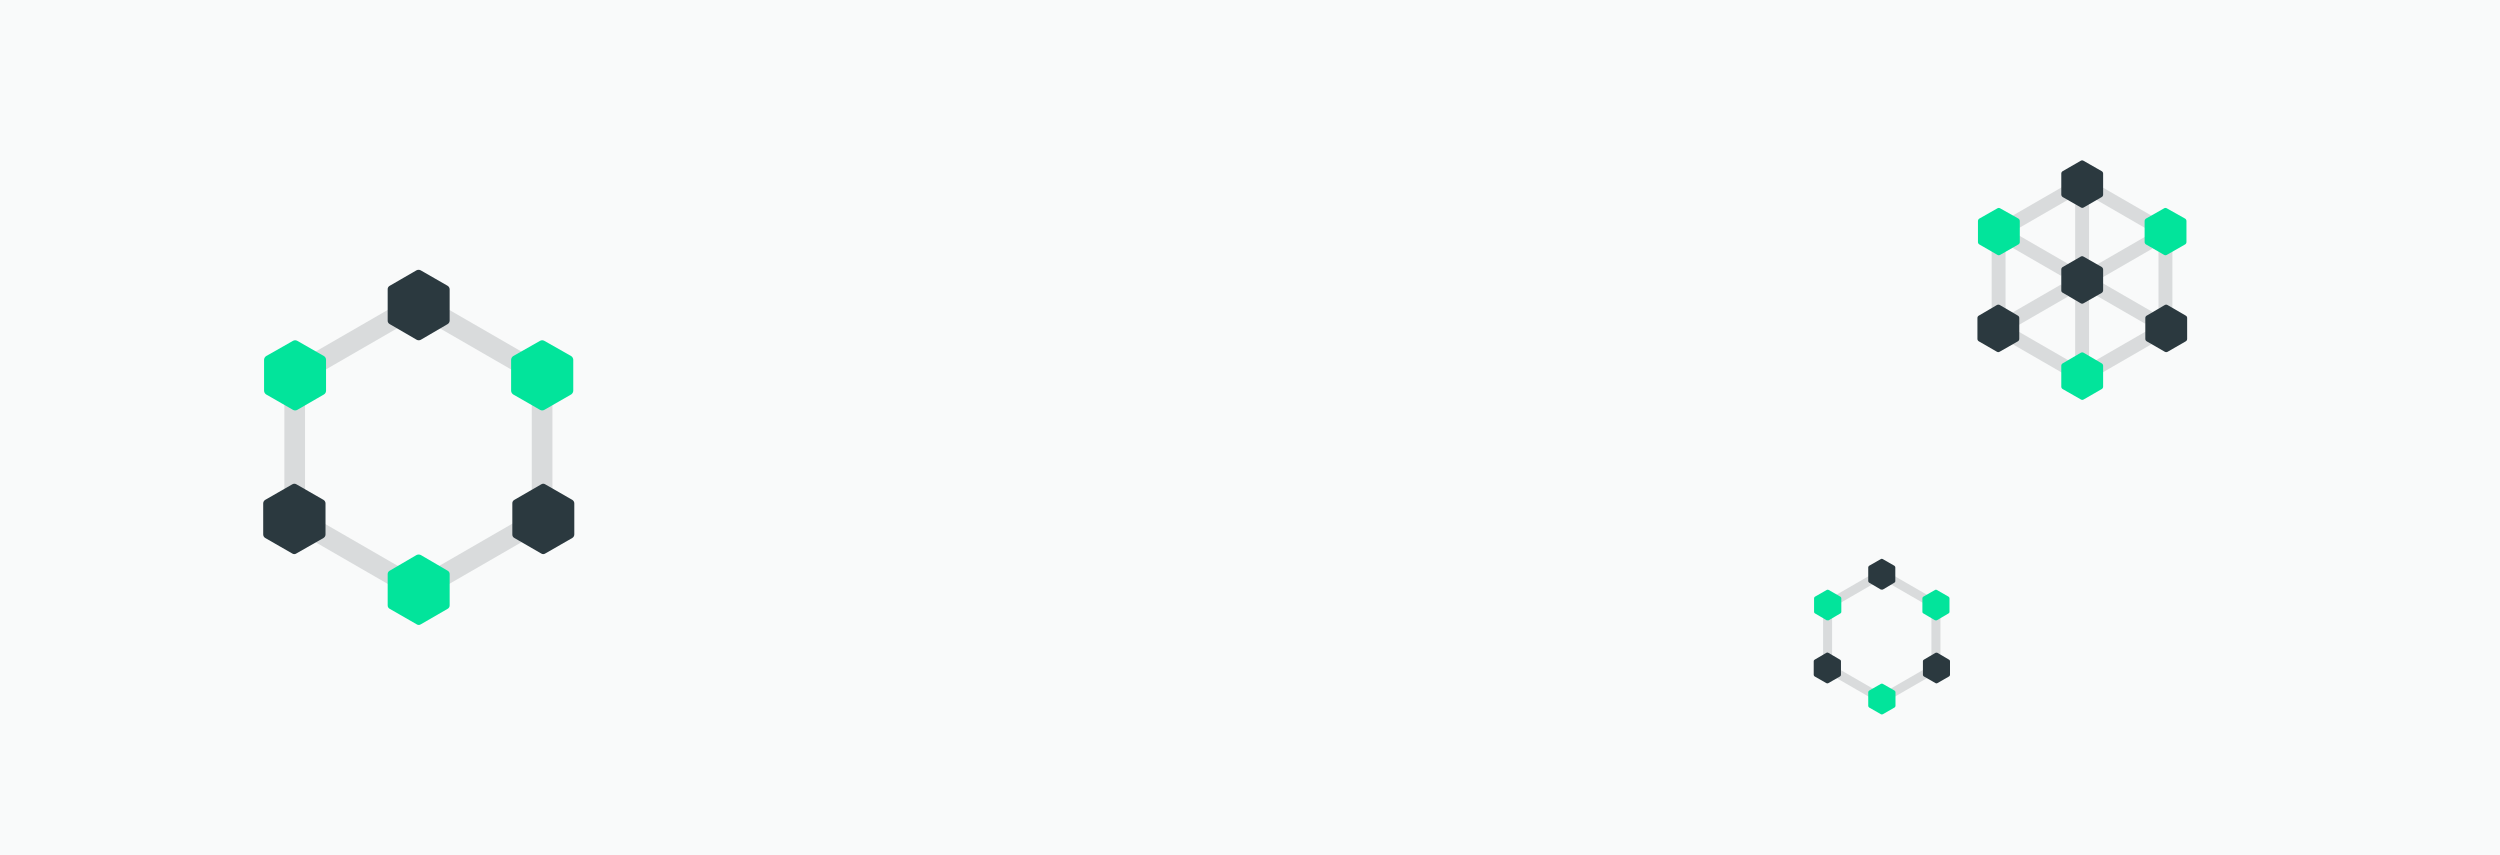
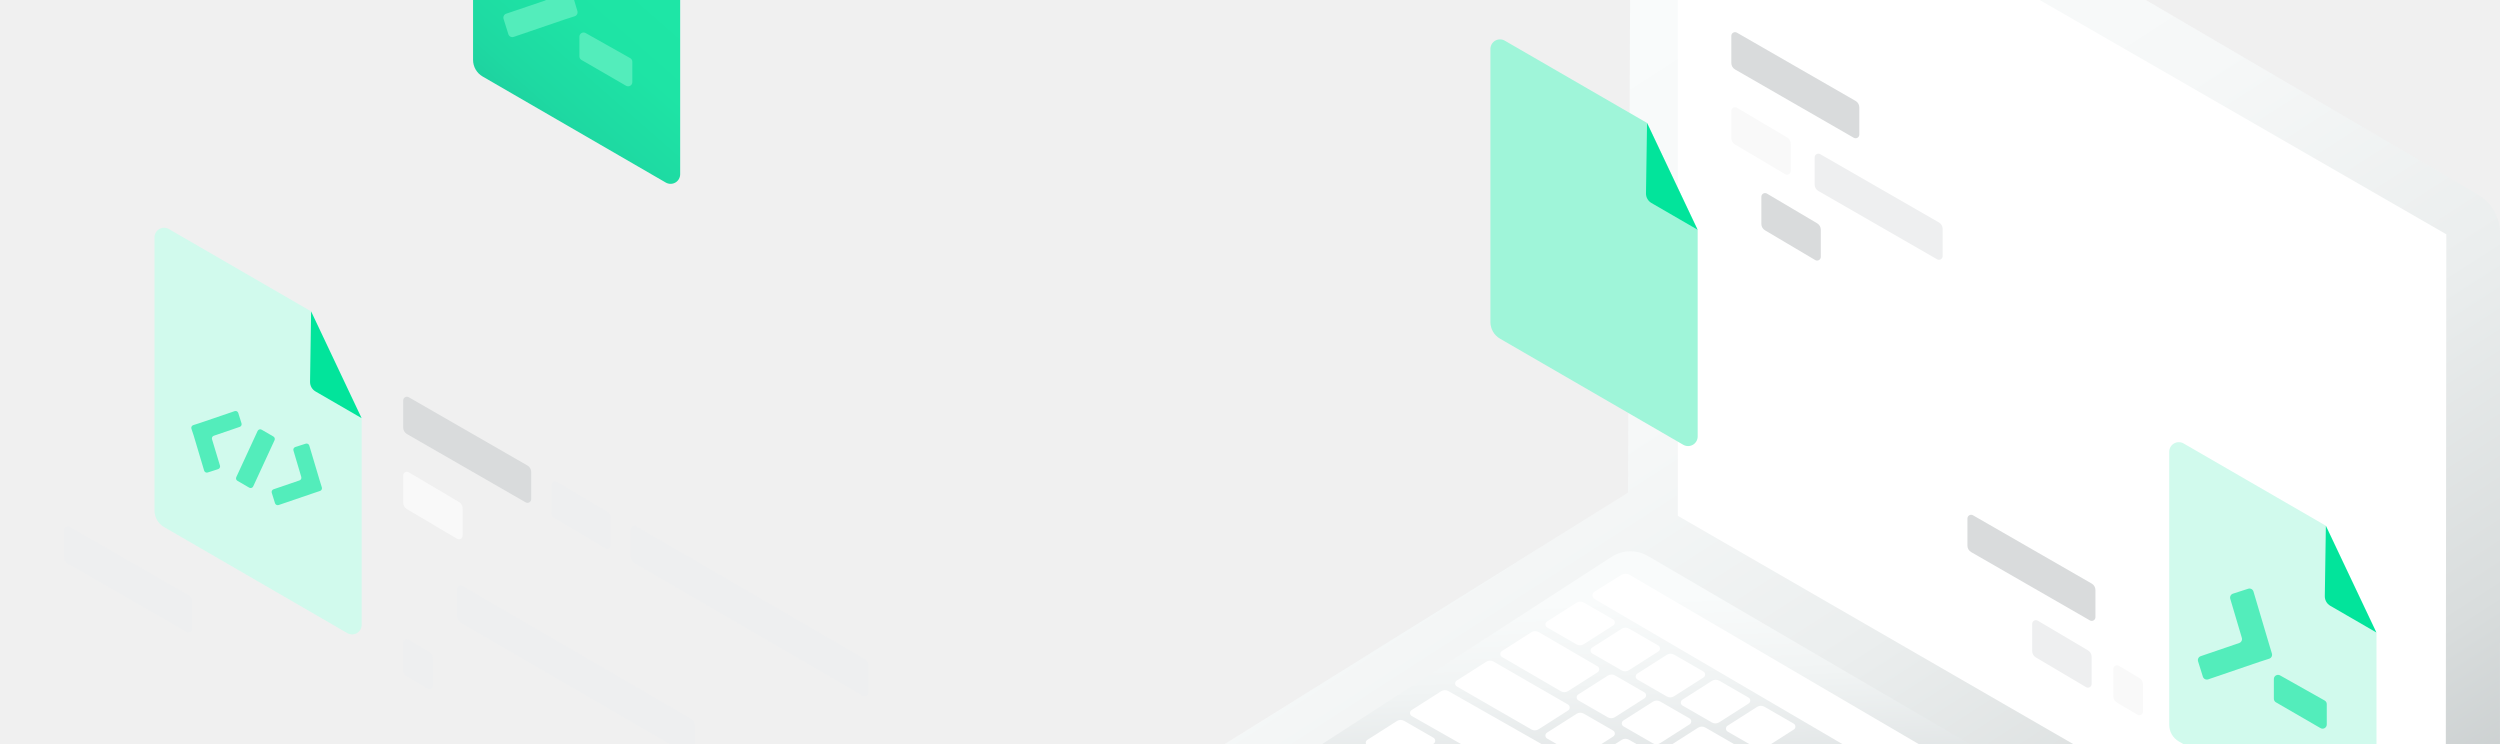
- <svg xmlns="http://www.w3.org/2000/svg" id="Layer_1" data-name="Layer 1" viewBox="0 0 1440 492">
+ <svg xmlns="http://www.w3.org/2000/svg" id="Layer_1" data-name="Layer 1" viewBox="0 0 1440 428">
  <defs>
-     <style>.cls-1{fill:#f9fafa;}.cls-2{fill:#d9dbdc;}.cls-3{fill:#2b393f;}.cls-4{fill:#02e49b;}</style>
+     <style>.cls-1{fill:url(#linear-gradient);}.cls-2{fill:#fff;}.cls-3{fill:url(#linear-gradient-2);}.cls-4{fill:#9ff5d9;}.cls-5{fill:#02e49b;}.cls-6{fill:#d1faed;}.cls-7{fill:url(#linear-gradient-3);}.cls-8{fill:#53edbb;}.cls-9{fill:#d9dbdc;}.cls-10{fill:#eeeff0;}.cls-11{fill:#f9f9f9;}</style>
+     <linearGradient id="linear-gradient" x1="776.31" y1="-24.78" x2="1271.42" y2="743.58" gradientUnits="userSpaceOnUse">
+       <stop offset="0.13" stop-color="#f9fbfb" />
+       <stop offset="0.35" stop-color="#f6f8f8" />
+       <stop offset="0.54" stop-color="#ebeeee" />
+       <stop offset="0.73" stop-color="#d9dddd" />
+       <stop offset="0.9" stop-color="#c0c5c6" />
+       <stop offset="1" stop-color="#aeb4b6" />
+     </linearGradient>
+     <linearGradient id="linear-gradient-2" x1="1046.91" y1="320.07" x2="1059.3" y2="565.59" gradientUnits="userSpaceOnUse">
+       <stop offset="0.08" stop-color="#f9fbfb" />
+       <stop offset="0.27" stop-color="#f1f4f4" />
+       <stop offset="0.55" stop-color="#dce0e1" />
+       <stop offset="0.89" stop-color="#babfc1" />
+       <stop offset="1" stop-color="#aeb4b6" />
+     </linearGradient>
+     <linearGradient id="linear-gradient-3" x1="243" y1="90.88" x2="359.01" y2="-42.02" gradientUnits="userSpaceOnUse">
+       <stop offset="0" stop-color="#1eb898" />
+       <stop offset="0.16" stop-color="#1ec79c" />
+       <stop offset="0.42" stop-color="#1ed9a2" />
+       <stop offset="0.69" stop-color="#1ee4a5" />
+       <stop offset="1" stop-color="#1ee7a6" />
+     </linearGradient>
  </defs>
-   <rect class="cls-1" x="-21" y="-38" width="1483" height="568" />
-   <rect class="cls-2" x="163.8" y="231.4" width="11.9" height="51.45" />
-   <rect class="cls-2" x="306.3" y="231.4" width="11.9" height="51.45" />
-   <rect class="cls-2" x="177.7" y="190.1" width="54.4" height="11.89" transform="translate(-70.6 128.7) rotate(-30)" />
-   <rect class="cls-2" x="269.4" y="167.8" width="11.9" height="54.38" transform="translate(-31.2 335.9) rotate(-60)" />
-   <rect class="cls-2" x="199" y="291.7" width="11.9" height="54.38" transform="translate(-173.7 336.9) rotate(-60)" />
-   <rect class="cls-2" x="248.1" y="314" width="54.4" height="11.89" transform="translate(-123.1 180.5) rotate(-30)" />
-   <path class="cls-3" d="M239.9,155.7l-15.4,8.9a2.2,2.2,0,0,0-1.2,2.1v17.8a2.2,2.2,0,0,0,1.2,2.2l15.5,9a2.5,2.5,0,0,0,2.4,0l15.4-9a2.4,2.4,0,0,0,1.2-2v-18a2.4,2.4,0,0,0-1.2-2.1l-15.5-8.9A2.6,2.6,0,0,0,239.9,155.7Z" />
-   <path class="cls-4" d="M168.8,196.3l-15.5,8.8a2.7,2.7,0,0,0-1.2,2.1v17.9a2.7,2.7,0,0,0,1.2,2.1l15.5,8.9a2.5,2.5,0,0,0,2.4,0l15.4-8.9a2.5,2.5,0,0,0,1.2-2.1V207.2a2.5,2.5,0,0,0-1.2-2.1l-15.4-8.8A2.5,2.5,0,0,0,168.8,196.3Z" />
-   <path class="cls-3" d="M168.3,279l-15.5,8.9a2.4,2.4,0,0,0-1.2,2.1v17.8a2.4,2.4,0,0,0,1.2,2.1l15.5,8.9a2.1,2.1,0,0,0,2.4,0l15.6-8.9a2.4,2.4,0,0,0,1.2-2.1V290a2.4,2.4,0,0,0-1.2-2.1L170.8,279A2.3,2.3,0,0,0,168.3,279Z" />
-   <path class="cls-4" d="M311.1,196.3l-15.5,8.8a2.7,2.7,0,0,0-1.2,2.1v17.9a2.7,2.7,0,0,0,1.2,2.1l15.5,8.9a2.5,2.5,0,0,0,2.4,0l15.5-8.9a2.7,2.7,0,0,0,1.2-2.1V207.2a2.7,2.7,0,0,0-1.2-2.1l-15.5-8.8A2.5,2.5,0,0,0,311.1,196.3Z" />
-   <path class="cls-4" d="M239.9,319.7l-15.4,9a2.2,2.2,0,0,0-1.2,2.1v17.8a2.2,2.2,0,0,0,1.2,2.1l15.5,8.9a2.1,2.1,0,0,0,2.4,0l15.4-8.9a2.2,2.2,0,0,0,1.2-2.1V330.8a2.2,2.2,0,0,0-1.2-2.1l-15.4-9A2.8,2.8,0,0,0,239.9,319.7Z" />
-   <path class="cls-3" d="M311.7,279l-15.4,8.9a2.2,2.2,0,0,0-1.2,2.1v17.8a2.2,2.2,0,0,0,1.2,2.1l15.4,8.9a2.1,2.1,0,0,0,2.4,0l15.5-8.9a2.4,2.4,0,0,0,1.2-2.1V290a2.4,2.4,0,0,0-1.2-2.1L314.1,279A2.1,2.1,0,0,0,311.7,279Z" />
-   <rect class="cls-2" x="1050.1" y="355.2" width="5.2" height="22.54" />
-   <rect class="cls-2" x="1112.5" y="355.2" width="5.2" height="22.54" />
-   <rect class="cls-2" x="1056.1" y="337.1" width="23.8" height="5.21" transform="translate(-26.8 579.5) rotate(-30)" />
-   <rect class="cls-2" x="1096.3" y="327.3" width="5.2" height="23.83" transform="translate(255.7 1121.3) rotate(-60)" />
-   <rect class="cls-2" x="1065.5" y="381.6" width="5.2" height="23.83" transform="translate(193.2 1121.7) rotate(-60)" />
-   <rect class="cls-2" x="1087" y="391.4" width="23.8" height="5.21" transform="translate(-49.8 602.2) rotate(-30)" />
-   <path class="cls-3" d="M1083.4,322l-6.8,3.9a1.2,1.2,0,0,0-.5.9v7.9a1.1,1.1,0,0,0,.5.9l6.8,4h1.1l6.7-4a.9.9,0,0,0,.5-.9v-7.9a1.2,1.2,0,0,0-.5-.9l-6.8-3.9A.9.9,0,0,0,1083.4,322Z" />
-   <path class="cls-4" d="M1052.2,339.8l-6.8,3.9a1.1,1.1,0,0,0-.5.9v7.8a.9.9,0,0,0,.5.9l6.8,4h1.1l6.8-4a.9.9,0,0,0,.5-.9v-7.8a1.1,1.1,0,0,0-.5-.9l-6.8-3.9A1.1,1.1,0,0,0,1052.2,339.8Z" />
-   <path class="cls-3" d="M1052,376l-6.8,4a.9.9,0,0,0-.5.9v7.8a1.1,1.1,0,0,0,.5.9l6.8,3.9a1.1,1.1,0,0,0,1.1,0l6.8-3.9a1.1,1.1,0,0,0,.5-.9v-7.8a.9.9,0,0,0-.5-.9l-6.8-4A1.1,1.1,0,0,0,1052,376Z" />
-   <path class="cls-4" d="M1114.6,339.8l-6.8,3.9a1.1,1.1,0,0,0-.5.9v7.8a.9.9,0,0,0,.5.9l6.8,4h1l6.8-4a.9.9,0,0,0,.5-.9v-7.8a1.1,1.1,0,0,0-.5-.9l-6.8-3.9A.9.9,0,0,0,1114.6,339.8Z" />
-   <path class="cls-4" d="M1083.4,393.9l-6.8,3.9a1.2,1.2,0,0,0-.5.9v7.9a1.2,1.2,0,0,0,.5.9l6.8,3.9a1.1,1.1,0,0,0,1.1,0l6.8-3.9a1.2,1.2,0,0,0,.5-.9v-7.9a1.2,1.2,0,0,0-.5-.9l-6.8-3.9A1.1,1.1,0,0,0,1083.4,393.9Z" />
-   <path class="cls-3" d="M1114.9,376l-6.8,4a.9.9,0,0,0-.5.9v7.8a1.1,1.1,0,0,0,.5.9l6.8,3.9a.9.9,0,0,0,1,0l6.8-3.9a1.1,1.1,0,0,0,.5-.9v-7.8a.9.9,0,0,0-.5-.9l-6.8-4A1.7,1.7,0,0,0,1114.9,376Z" />
-   <rect class="cls-2" x="1195.3" y="117" width="8" height="32.7" />
-   <rect class="cls-2" x="1147.2" y="143.7" width="8" height="34.7" />
-   <rect class="cls-2" x="1243.3" y="143.7" width="8" height="34.7" />
-   <rect class="cls-2" x="1195.3" y="172.8" width="8" height="32.7" />
-   <rect class="cls-2" x="1158.6" y="171.5" width="32.7" height="8.02" transform="translate(69.7 611) rotate(-30)" />
-   <rect class="cls-2" x="1156.6" y="115.8" width="36.7" height="8.02" transform="translate(97.5 603.5) rotate(-30)" />
-   <rect class="cls-2" x="1218.4" y="100.7" width="8" height="36.68" transform="translate(508.1 1118.2) rotate(-60)" />
-   <rect class="cls-2" x="1170.9" y="184.3" width="8" height="36.68" transform="translate(411.9 1118.8) rotate(-60)" />
-   <rect class="cls-2" x="1204" y="199.4" width="36.7" height="8.02" transform="translate(62.1 638.4) rotate(-30)" />
-   <rect class="cls-2" x="1219.5" y="158.5" width="8" height="32.7" transform="translate(460.3 1147) rotate(-60)" />
-   <rect class="cls-2" x="1171" y="130.9" width="8" height="32.7" transform="translate(460 1091.2) rotate(-60)" />
-   <rect class="cls-2" x="1207.2" y="143.9" width="32.7" height="8.02" transform="translate(90 631.6) rotate(-30)" />
-   <path class="cls-3" d="M1198.5,92.6l-10.4,6a1.6,1.6,0,0,0-.8,1.4v12a1.8,1.8,0,0,0,.8,1.5l10.5,6a1.5,1.5,0,0,0,1.6,0l10.4-6a1.6,1.6,0,0,0,.8-1.4V100a1.6,1.6,0,0,0-.8-1.4l-10.5-6A1.5,1.5,0,0,0,1198.5,92.6Z" />
-   <path class="cls-4" d="M1150.5,120l-10.4,5.9a1.7,1.7,0,0,0-.8,1.4v12.1a1.6,1.6,0,0,0,.8,1.4l10.4,6a1.5,1.5,0,0,0,1.6,0l10.5-6a1.6,1.6,0,0,0,.8-1.4V127.3a1.7,1.7,0,0,0-.8-1.4l-10.5-5.9A1.5,1.5,0,0,0,1150.5,120Z" />
-   <path class="cls-3" d="M1150.2,175.7l-10.4,6.1a1.5,1.5,0,0,0-.8,1.4v12a1.6,1.6,0,0,0,.8,1.4l10.4,6a1.5,1.5,0,0,0,1.6,0l10.5-6a1.6,1.6,0,0,0,.8-1.4v-12a1.5,1.5,0,0,0-.8-1.4l-10.4-6.1A1.7,1.7,0,0,0,1150.2,175.7Z" />
-   <path class="cls-3" d="M1198.5,147.8l-10.4,6a1.6,1.6,0,0,0-.8,1.4v12.1a1.4,1.4,0,0,0,.8,1.3l10.4,6.1a1.5,1.5,0,0,0,1.6,0l10.5-6a1.8,1.8,0,0,0,.8-1.4V155.2a1.8,1.8,0,0,0-.8-1.4l-10.5-6A1.5,1.5,0,0,0,1198.5,147.8Z" />
-   <path class="cls-4" d="M1246.5,120l-10.4,5.9a1.7,1.7,0,0,0-.8,1.4v12.1a1.6,1.6,0,0,0,.8,1.4l10.4,6a1.5,1.5,0,0,0,1.6,0l10.5-6a1.6,1.6,0,0,0,.8-1.4V127.3a1.7,1.7,0,0,0-.8-1.4l-10.5-5.9A1.5,1.5,0,0,0,1246.5,120Z" />
-   <path class="cls-4" d="M1198.5,203.2l-10.4,6.1a1.6,1.6,0,0,0-.8,1.4v12a1.6,1.6,0,0,0,.8,1.4l10.5,6a1.5,1.5,0,0,0,1.6,0l10.4-6a1.6,1.6,0,0,0,.8-1.4v-12a1.6,1.6,0,0,0-.8-1.4l-10.4-6.1A1.7,1.7,0,0,0,1198.5,203.2Z" />
-   <path class="cls-3" d="M1246.9,175.7l-10.4,6.1a1.5,1.5,0,0,0-.8,1.4v12a1.6,1.6,0,0,0,.8,1.4l10.4,6a1.7,1.7,0,0,0,1.7,0l10.4-6a1.6,1.6,0,0,0,.8-1.4v-12a1.5,1.5,0,0,0-.8-1.4l-10.5-6.1A1.5,1.5,0,0,0,1246.9,175.7Z" />
+   <path class="cls-1" d="M939.55-143.4a17.35,17.35,0,0,1,26.11-15L1427.19,112a26,26,0,0,1,12.87,22.46l-.12,424a30,30,0,0,1-13.62,25.13L1078,810.51a27.55,27.55,0,0,1-28.37.47L572.81,535.08a13.77,13.77,0,0,1-.39-23.61L937.71,283.78" />
+   <polygon class="cls-2" points="1409.07 134.95 1408.68 552.42 966.44 297.12 966.44 -120.1 1409.07 134.95" />
+   <path class="cls-3" d="M1163.67,697.5,748,454.6a10,10,0,0,1-.38-17L928.25,320.76a20,20,0,0,1,21-.47l415.7,242.9a10,10,0,0,1,.38,17L1184.62,697A20,20,0,0,1,1163.67,697.5Z" />
+   <path class="cls-2" d="M908.05,371.15l-16.89-9.73a2,2,0,0,1-.07-3.43l17-10.83a4,4,0,0,1,4.16-.1l16.89,9.73a2,2,0,0,1,.08,3.43l-17,10.84A4,4,0,0,1,908.05,371.15Z" />
+   <path class="cls-2" d="M934.05,386.15l-16.89-9.73a2,2,0,0,1-.07-3.43l17-10.83a4,4,0,0,1,4.16-.1l16.89,9.73a2,2,0,0,1,.08,3.43l-17,10.84A4,4,0,0,1,934.05,386.15Z" />
+   <path class="cls-2" d="M960.05,401.15l-16.89-9.73a2,2,0,0,1-.07-3.43l17-10.83a4,4,0,0,1,4.16-.1l16.89,9.73a2,2,0,0,1,.08,3.43l-17,10.84A4,4,0,0,1,960.05,401.15Z" />
+   <path class="cls-2" d="M986.05,416.15l-16.89-9.73a2,2,0,0,1-.07-3.43l17-10.83a4,4,0,0,1,4.16-.1l16.89,9.73a2,2,0,0,1,.08,3.43l-17,10.84A4,4,0,0,1,986.05,416.15Z" />
+   <path class="cls-2" d="M1012.05,431.15l-16.89-9.73a2,2,0,0,1-.07-3.43l17-10.83a4,4,0,0,1,4.16-.1l16.89,9.73a2,2,0,0,1,.08,3.43l-17,10.84A4,4,0,0,1,1012.05,431.15Z" />
+   <path class="cls-2" d="M899.05,398.15l-33.89-19.73a2,2,0,0,1-.07-3.43l17-10.83a4,4,0,0,1,4.16-.1l33.89,19.73a2,2,0,0,1,.08,3.43l-17,10.84A4,4,0,0,1,899.05,398.15Z" />
+   <path class="cls-2" d="M926.05,413.15l-16.89-9.73a2,2,0,0,1-.07-3.43l17-10.83a4,4,0,0,1,4.16-.1l16.89,9.73a2,2,0,0,1,.08,3.43l-17,10.84A4,4,0,0,1,926.05,413.15Z" />
+   <path class="cls-2" d="M952.05,428.15l-16.89-9.73a2,2,0,0,1-.07-3.43l17-10.83a4,4,0,0,1,4.16-.1l16.89,9.73a2,2,0,0,1,.08,3.43l-17,10.84A4,4,0,0,1,952.05,428.15Z" />
+   <path class="cls-2" d="M882.05,420.15l-42.89-24.73a2,2,0,0,1-.07-3.43l17-10.83a4,4,0,0,1,4.16-.1l42.89,24.73a2,2,0,0,1,.08,3.43l-17,10.84A4,4,0,0,1,882.05,420.15Z" />
+   <path class="cls-2" d="M883.05,452.15l-69.89-39.73a2,2,0,0,1-.07-3.43l17-10.83a4,4,0,0,1,4.16-.1l69.89,39.73a2,2,0,0,1,.08,3.43l-17,10.84A4,4,0,0,1,883.05,452.15Z" />
+   <path class="cls-2" d="M908.05,435.15l-16.89-9.73a2,2,0,0,1-.07-3.43l17-10.83a4,4,0,0,1,4.16-.1l16.89,9.73a2,2,0,0,1,.08,3.43l-17,10.84A4,4,0,0,1,908.05,435.15Z" />
+   <path class="cls-2" d="M934.05,450.15l-16.89-9.73a2,2,0,0,1-.07-3.43l17-10.83a4,4,0,0,1,4.16-.1l16.89,9.73a2,2,0,0,1,.08,3.43l-17,10.84A4,4,0,0,1,934.05,450.15Z" />
+   <path class="cls-2" d="M978.05,443.15l-16.89-9.73a2,2,0,0,1-.07-3.43l17-10.83a4,4,0,0,1,4.16-.1l16.89,9.73a2,2,0,0,1,.08,3.43l-17,10.84A4,4,0,0,1,978.05,443.15Z" />
+   <path class="cls-2" d="M1323.54,582.17l-405-237.1a2.5,2.5,0,0,1-.09-4.28l15.19-9.48a5,5,0,0,1,5.17-.12l405,237.11a2.49,2.49,0,0,1,.09,4.27l-15.18,9.49A5,5,0,0,1,1323.54,582.17Z" />
+   <path class="cls-4" d="M969.48,256.15,864,195.07a11.06,11.06,0,0,1-5.52-9.57V28.22a5.52,5.52,0,0,1,8.3-4.78l82,47.43,29.08,61.43V251.36A5.53,5.53,0,0,1,969.48,256.15Z" />
+   <path class="cls-5" d="M948.7,70.87l-.61,40.58a6.32,6.32,0,0,0,3.16,5.49l26.53,15.36" />
+   <path class="cls-6" d="M200,364.65,94.47,303.57A11.06,11.06,0,0,1,89,294V136.72a5.52,5.52,0,0,1,8.3-4.78l81.95,47.43,29.08,61.43V359.86A5.53,5.53,0,0,1,200,364.65Z" />
+   <path class="cls-5" d="M179.2,179.37,178.59,220a6.32,6.32,0,0,0,3.16,5.49l26.53,15.36" />
+   <path class="cls-6" d="M1360.48,488.15,1255,427.07a11.06,11.06,0,0,1-5.52-9.57V260.22a5.52,5.52,0,0,1,8.3-4.78l82,47.43,29.08,61.43V483.36A5.53,5.53,0,0,1,1360.48,488.15Z" />
+   <path class="cls-5" d="M1339.7,302.87l-.61,40.58a6.32,6.32,0,0,0,3.16,5.49l26.53,15.36" />
+   <path class="cls-7" d="M383.48,105.15,278,44.07a11.06,11.06,0,0,1-5.52-9.57V-122.78a5.52,5.52,0,0,1,8.3-4.78L362.7-80.13,391.78-18.7V100.36A5.53,5.53,0,0,1,383.48,105.15Z" />
+   <path class="cls-8" d="M136.09,274.85l12.3-26.63a1.64,1.64,0,0,1,2.3-.73l6.8,3.95a1.64,1.64,0,0,1,.66,2.09l-12.3,26.64a1.63,1.63,0,0,1-2.3.72l-6.8-3.95A1.62,1.62,0,0,1,136.09,274.85Z" />
+   <path class="cls-8" d="M111.58,250.94l6,20.12a1.63,1.63,0,0,0,2.07,1.09l6-1.93a1.63,1.63,0,0,0,1.06-2L122.12,253a1.63,1.63,0,0,1,1-2l15-5.13a1.63,1.63,0,0,0,1-2l-1.88-6a1.62,1.62,0,0,0-2.08-1.06l-19.86,6.78-4,1.29a1.63,1.63,0,0,0-1.06,2Z" />
+   <path class="cls-8" d="M180.35,284.12l-19.86,6.78a1.64,1.64,0,0,1-2.09-1.06l-1.87-6a1.63,1.63,0,0,1,1-2l15-5.13a1.63,1.63,0,0,0,1-2l-4.51-15.23a1.64,1.64,0,0,1,1.06-2l6-1.92a1.63,1.63,0,0,1,2.07,1.09l6,20.12,1.24,4a1.63,1.63,0,0,1-1,2Z" />
+   <path class="cls-8" d="M333.74,32.44V21.13a2.4,2.4,0,0,1,3.58-2.1L363,33.49a2.4,2.4,0,0,1,1.22,2.09V47.32a2.41,2.41,0,0,1-3.61,2.08l-25.7-14.88A2.39,2.39,0,0,1,333.74,32.44Z" />
+   <path class="cls-8" d="M330.79.37,322-29.29A2.41,2.41,0,0,0,319-30.9l-8.79,2.84a2.41,2.41,0,0,0-1.57,3l6.65,22.44a2.4,2.4,0,0,1-1.53,3L291.57,7.89a2.4,2.4,0,0,0-1.52,3l2.76,8.81a2.41,2.41,0,0,0,3.08,1.55l29.27-10L331,9.37a2.4,2.4,0,0,0,1.57-3Z" />
+   <path class="cls-8" d="M1309.74,402.44V391.13a2.4,2.4,0,0,1,3.58-2.1L1339,403.49a2.4,2.4,0,0,1,1.22,2.09v11.74a2.41,2.41,0,0,1-3.61,2.08l-25.7-14.88A2.39,2.39,0,0,1,1309.74,402.44Z" />
+   <path class="cls-8" d="M1306.79,370.37,1298,340.71a2.41,2.41,0,0,0-3-1.61l-8.79,2.84a2.41,2.41,0,0,0-1.57,3l6.65,22.44a2.4,2.4,0,0,1-1.53,3l-22.15,7.57a2.4,2.4,0,0,0-1.52,3l2.76,8.81a2.41,2.41,0,0,0,3.08,1.55l29.27-10,5.84-1.89a2.4,2.4,0,0,0,1.57-3Z" />
+   <path class="cls-9" d="M302.77,289.35,234.38,250a4.28,4.28,0,0,1-2.14-3.7V230.65a2.14,2.14,0,0,1,3.2-1.85l68.39,39.34a4.27,4.27,0,0,1,2.14,3.7V287.5A2.13,2.13,0,0,1,302.77,289.35Z" />
+   <path class="cls-10" d="M348.56,315.79l-28.92-17.13a4.26,4.26,0,0,1-2.1-3.67V279.34a2.13,2.13,0,0,1,3.22-1.83l28.93,17.12a4.27,4.27,0,0,1,2.09,3.68V314A2.13,2.13,0,0,1,348.56,315.79Z" />
+   <path class="cls-10" d="M497,400.8,365.41,324.39a4.27,4.27,0,0,1-2.12-3.69V305a2.13,2.13,0,0,1,3.2-1.84l131.62,76.4a4.28,4.28,0,0,1,2.12,3.69V399A2.13,2.13,0,0,1,497,400.8Z" />
+   <path class="cls-11" d="M263.26,310.33,234.34,293.2a4.25,4.25,0,0,1-2.1-3.67V273.89a2.13,2.13,0,0,1,3.22-1.84l28.93,17.13a4.26,4.26,0,0,1,2.09,3.67V308.5A2.13,2.13,0,0,1,263.26,310.33Z" />
+   <path class="cls-10" d="M246.14,396.66l-11.8-7a4.28,4.28,0,0,1-2.1-3.67V370.35a2.14,2.14,0,0,1,3.22-1.84l11.81,7a4.27,4.27,0,0,1,2.09,3.68v15.64A2.13,2.13,0,0,1,246.14,396.66Z" />
+   <path class="cls-10" d="M397,435.16,265.37,358.75a4.26,4.26,0,0,1-2.13-3.69V339.4a2.14,2.14,0,0,1,3.21-1.84L398.06,414a4.26,4.26,0,0,1,2.12,3.69v15.66A2.13,2.13,0,0,1,397,435.16Z" />
+   <path class="cls-10" d="M107.47,364l-68.4-39.33a4.27,4.27,0,0,1-2.14-3.7V305.27a2.13,2.13,0,0,1,3.2-1.84l68.39,39.33a4.25,4.25,0,0,1,2.14,3.7v15.66A2.13,2.13,0,0,1,107.47,364Z" />
+   <path class="cls-9" d="M1067.77,79.35,999.38,40a4.28,4.28,0,0,1-2.14-3.7V20.65a2.14,2.14,0,0,1,3.2-1.85l68.39,39.34a4.27,4.27,0,0,1,2.14,3.7V77.5A2.13,2.13,0,0,1,1067.77,79.35Z" />
+   <path class="cls-9" d="M1045.56,149.79l-28.92-17.13a4.26,4.26,0,0,1-2.1-3.67V113.34a2.13,2.13,0,0,1,3.22-1.83l28.93,17.12a4.27,4.27,0,0,1,2.09,3.68V148A2.13,2.13,0,0,1,1045.56,149.79Z" />
+   <path class="cls-11" d="M1028.26,100.33,999.34,83.2a4.25,4.25,0,0,1-2.1-3.67V63.89a2.13,2.13,0,0,1,3.22-1.84l28.93,17.13a4.26,4.26,0,0,1,2.09,3.67V98.5A2.13,2.13,0,0,1,1028.26,100.33Z" />
+   <path class="cls-10" d="M1115.77,149.35,1047.38,110a4.28,4.28,0,0,1-2.14-3.7V90.65a2.14,2.14,0,0,1,3.2-1.85l68.39,39.34a4.27,4.27,0,0,1,2.14,3.7V147.5A2.13,2.13,0,0,1,1115.77,149.35Z" />
+   <path class="cls-11" d="M1231.14,411.66l-11.8-7a4.28,4.28,0,0,1-2.1-3.67V385.35a2.14,2.14,0,0,1,3.22-1.84l11.81,7a4.27,4.27,0,0,1,2.09,3.68v15.64A2.13,2.13,0,0,1,1231.14,411.66Z" />
+   <path class="cls-10" d="M1201.56,395.79l-28.92-17.13a4.26,4.26,0,0,1-2.1-3.67V359.34a2.13,2.13,0,0,1,3.22-1.83l28.93,17.12a4.27,4.27,0,0,1,2.09,3.68V394A2.13,2.13,0,0,1,1201.56,395.79Z" />
+   <path class="cls-9" d="M1203.77,357.35,1135.38,318a4.28,4.28,0,0,1-2.14-3.7V298.65a2.14,2.14,0,0,1,3.2-1.85l68.39,39.34a4.27,4.27,0,0,1,2.14,3.7V355.5A2.13,2.13,0,0,1,1203.77,357.35Z" />
+   <path class="cls-2" d="M804.59,439.3l-16.89-9.72a2,2,0,0,1-.08-3.44l17-10.83a4,4,0,0,1,4.16-.09l16.89,9.72a2,2,0,0,1,.07,3.44l-17,10.83A4,4,0,0,1,804.59,439.3Z" />
</svg>
